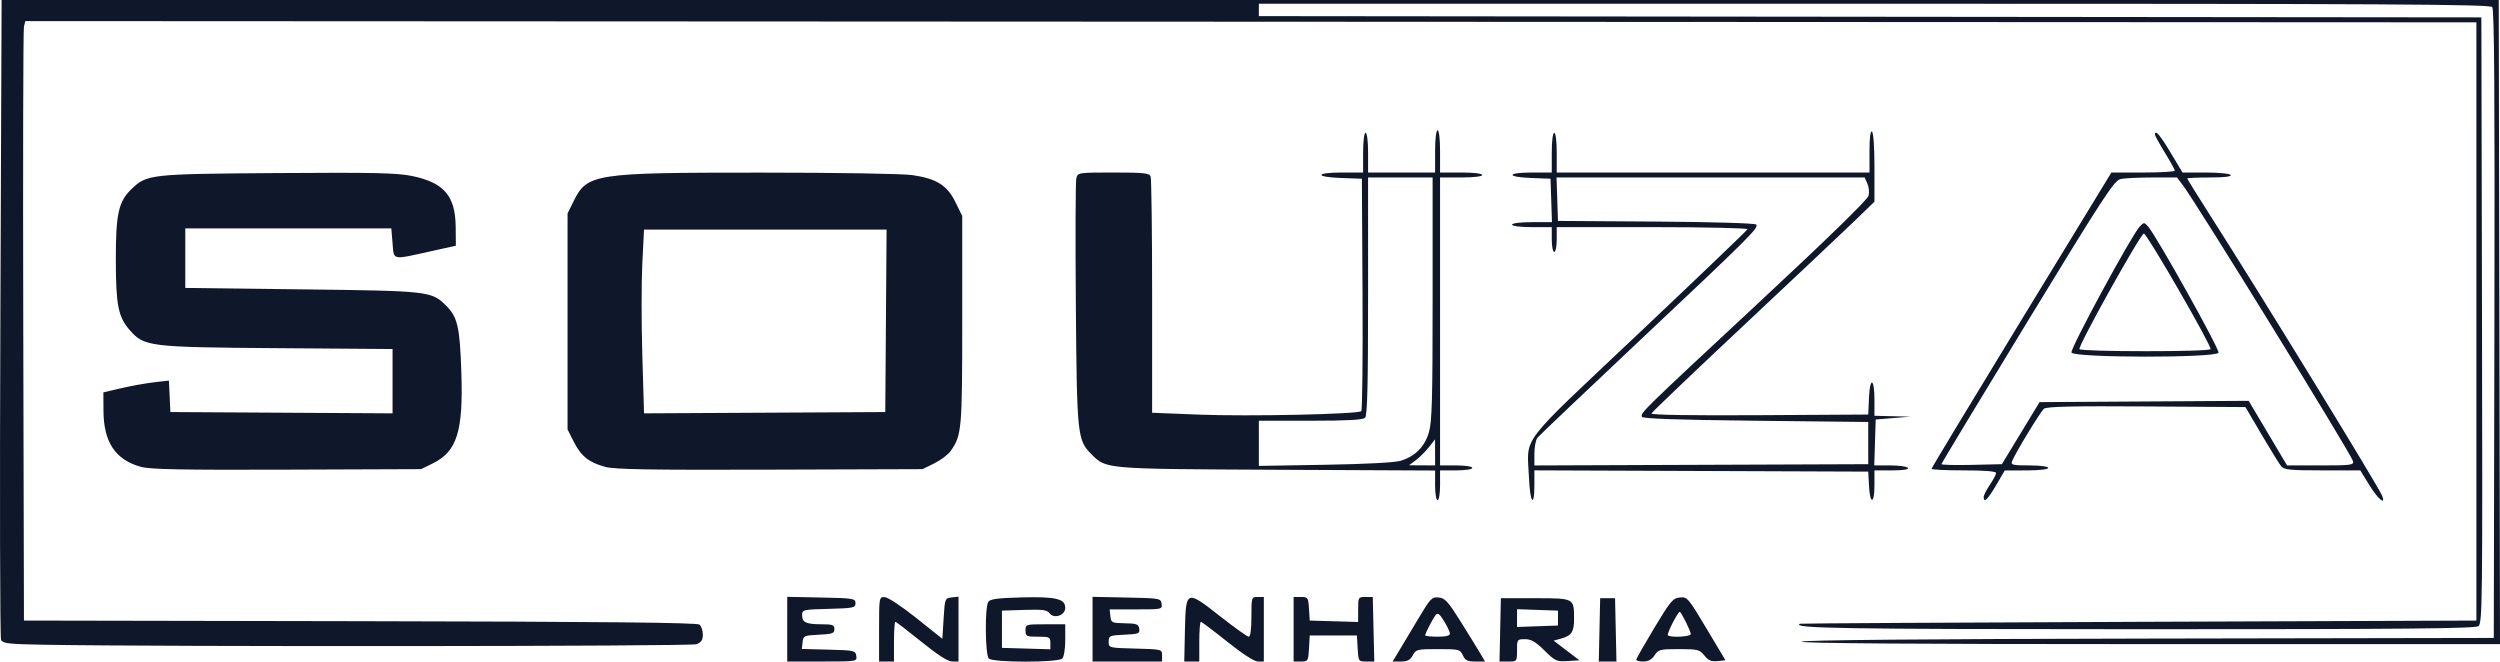
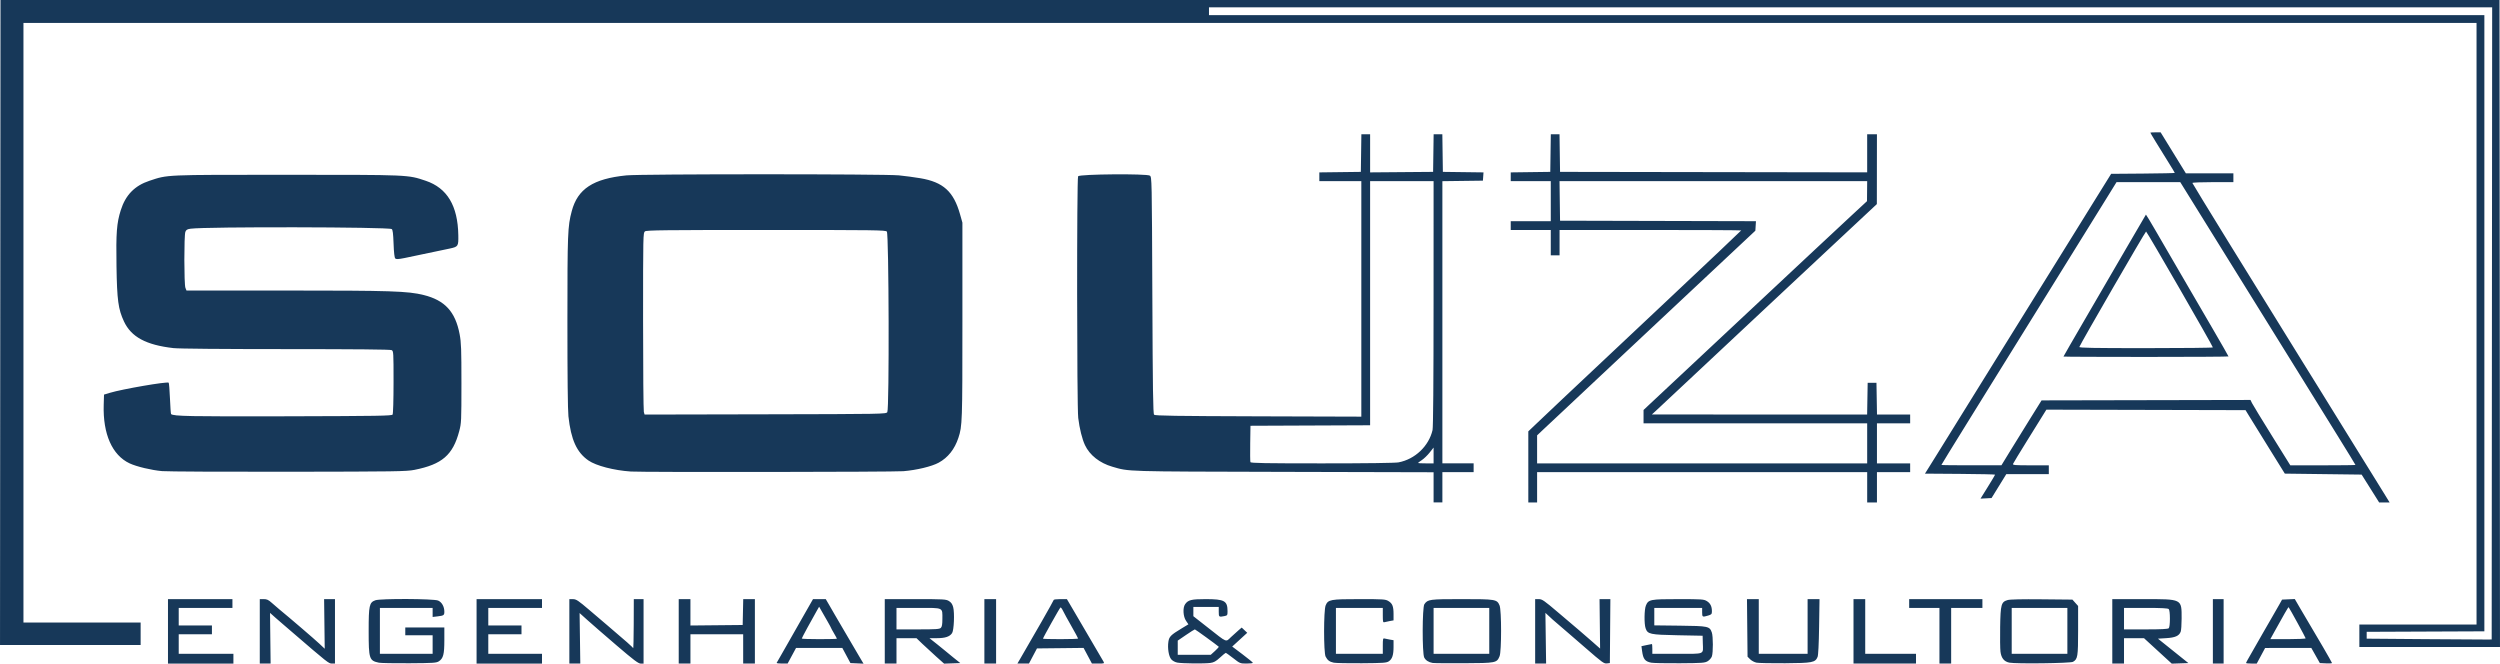
- <svg xmlns="http://www.w3.org/2000/svg" width="266.476mm" height="70.525mm" viewBox="0 0 1007.154 266.552" version="1.1" id="svg1" xml:space="preserve">
+ <svg xmlns="http://www.w3.org/2000/svg" width="191.396mm" height="50.809mm" viewBox="0 0 723.387 192.036" version="1.1" id="svg1" xml:space="preserve">
  <defs id="defs1" />
-   <g id="layer1" transform="translate(1119.702,-361.3466)">
-     <path style="fill:#0f172a;fill-opacity:1" d="m -802.555,614.819 v -13.028 l 13.75,0.278 c 12.991,0.263 13.75,0.389 13.75,2.278 0,1.858 -0.761,2.02 -10.75,2.284 -10.549,0.279 -10.75,0.328 -10.75,2.643 0,2.853 1.63,3.573 8.082,3.573 4.211,0 4.918,0.281 4.918,1.952 0,1.696 -0.819,1.991 -6.25,2.25 -5.969,0.284 -6.264,0.42 -6.563,3.013 l -0.313,2.716 10.813,0.284 c 10.353,0.272 10.827,0.38 11.133,2.534 0.318,2.242 0.269,2.25 -13.75,2.25 h -14.07 z m 37,0.028 c 0,-12.829 0.029,-12.999 2.25,-12.951 1.268,0.027 6.833,3.705 12.75,8.426 l 10.5,8.377 0.5,-8.176 c 0.491,-8.034 0.548,-8.181 3.25,-8.492 l 2.75,-0.316 v 13.066 13.066 h -2.561 c -1.711,0 -5.839,-2.655 -12.439,-8 -5.433,-4.4 -10.131,-8 -10.439,-8 -0.308,0 -0.561,3.6 -0.561,8 v 8 h -3 -3 z m 44.2,11.8 c -1.453,-1.453 -1.64,-20.555 -0.223,-22.8 0.738,-1.169 3.656,-1.571 13.235,-1.823 13.998,-0.368 17.788,0.524 17.788,4.19 0,3.081 -4.564,4.611 -6.374,2.137 -0.942,-1.288 -2.858,-1.533 -10.144,-1.296 l -8.982,0.292 v 7.5 7.5 l 9.75,0.286 9.75,0.286 v -2.536 c 0,-2.377 -0.314,-2.536 -5,-2.536 -4.667,0 -5,-0.167 -5,-2.5 0,-2.458 0.133,-2.5 8,-2.5 h 8 v 6.3 c 0,3.567 -0.521,6.821 -1.2,7.5 -1.669,1.669 -27.931,1.669 -29.6,0 z m 41.8,-11.828 v -13.028 l 13.75,0.278 c 13.401,0.271 13.758,0.335 14.07,2.528 0.314,2.212 0.141,2.25 -10.316,2.25 h -10.636 l 0.316,2.75 c 0.301,2.615 0.586,2.755 5.816,2.841 4.795,0.079 5.54,0.361 5.813,2.201 0.287,1.931 -0.221,2.135 -6,2.409 -5.987,0.284 -6.313,0.428 -6.313,2.799 0,2.494 0.026,2.501 10.75,2.784 10.684,0.282 10.75,0.299 10.75,2.75 v 2.466 h -14 -14 z m 37.22,0.278 c 0.355,-16.189 0.503,-16.242 14.454,-5.259 5.596,4.405 10.658,8.009 11.25,8.009 0.678,0 1.076,-2.957 1.076,-8 0,-7.867 0.042,-8 2.5,-8 h 2.5 v 13 13 h -2.372 c -1.464,0 -6.205,-3.063 -12.385,-8 -5.507,-4.4 -10.29,-8 -10.628,-8 -0.338,0 -0.615,3.6 -0.615,8 v 8 h -3.03 -3.03 z m 43.78,-0.25 v -13 h 2.945 c 2.804,0 2.96,0.228 3.25,4.75 l 0.305,4.75 9.75,0.286 9.75,0.286 v -5.036 c 0,-4.908 0.075,-5.036 2.944,-5.036 h 2.944 l 0.306,13.002 0.306,13.002 h -3.198 c -3.152,0 -3.202,-0.076 -3.5,-5.252 l -0.302,-5.25 h -9.5 -9.5 l -0.302,5.25 c -0.292,5.078 -0.399,5.25 -3.25,5.25 h -2.948 z m 42.452,8.75 c 1.411,-2.337 4.922,-8.208 7.802,-13.045 4.872,-8.181 5.444,-8.774 8.202,-8.5 2.558,0.255 3.792,1.621 9.004,9.964 3.322,5.318 6.853,11.056 7.847,12.75 l 1.807,3.081 h -3.896 c -3.185,0 -4.104,-0.456 -5.035,-2.5 -1.09,-2.393 -1.519,-2.5 -9.992,-2.5 -8.419,0 -8.918,0.122 -10.19,2.5 -1.023,1.911 -2.136,2.5 -4.726,2.5 h -3.388 z m 20.517,-7 c -0.017,-0.688 -1.077,-2.95 -2.354,-5.028 -1.772,-2.882 -2.565,-3.475 -3.344,-2.5 -1.191,1.491 -4.271,7.425 -4.271,8.229 0,0.302 2.25,0.55 5,0.55 3.35,0 4.99,-0.412 4.969,-1.25 z m 20.251,-1.5 0.28,-12.75 h 13.788 c 15.745,0 15.672,-0.038 15.697,8.128 0.017,5.515 -0.994,7.013 -5.554,8.233 l -2.697,0.721 5.205,3.959 5.205,3.959 -4.725,0.311 c -4.436,0.292 -5.008,0.032 -9.356,-4.25 -3.563,-3.509 -5.372,-4.561 -7.846,-4.561 -3.144,0 -3.216,0.1 -3.216,4.5 0,4.484 -0.013,4.5 -3.53,4.5 h -3.53 z m 23.28,-4.75 v -3 l -8.25,-0.29 -8.25,-0.29 v 3.581 3.581 l 8.25,-0.29 8.25,-0.29 z m 16.72,4.75 0.28,-12.75 h 3 3 l 0.28,12.75 0.28,12.75 h -3.56 -3.56 z m 14.815,12 c 0.019,-0.412 3.282,-6.15 7.25,-12.75 6.512,-10.831 7.517,-12.029 10.313,-12.302 2.987,-0.291 3.371,0.156 10.737,12.5 l 7.639,12.802 -3.217,0.331 c -2.492,0.256 -3.68,-0.251 -5.274,-2.25 -1.911,-2.396 -2.642,-2.58 -10.247,-2.58 -7.632,0 -8.301,0.17 -9.827,2.5 -1.121,1.71 -2.549,2.5 -4.523,2.5 -1.587,0 -2.869,-0.338 -2.85,-0.75 z m 21.965,-10.29 c 0,-1.197 -3.842,-8.96 -4.435,-8.96 -0.812,0 -5.332,8.9 -4.794,9.438 1.013,1.013 9.228,0.587 9.228,-0.478 z m -663.228,4.285 c -14.704,-0.258 -16.821,-0.502 -17.5,-2.019 -0.425,-0.949 -0.547,-59.326 -0.272,-129.726 l 0.5,-128 h 503 503 l 0.254,129.75 0.254,129.75 H -253.751 c -93.803,0 -140.869,-0.335 -140.207,-0.996 0.65,-0.65 49.318,-1.085 139.95,-1.25 l 138.954,-0.254 0.254,-126.393 c 0.186,-92.575 -0.048,-126.756 -0.872,-127.75 -0.943,-1.136 -41.488,-1.357 -249.004,-1.357 h -247.878 v 2.498 2.498 l 246.25,0.252 246.25,0.252 0.258,122 c 0.24,113.811 0.144,122.084 -1.441,123.25 -1.339,0.986 -30.164,1.247 -136.258,1.235 -120.446,-0.014 -140.706,-0.34 -137.059,-2.21 0.275,-0.141 61.7,-0.485 136.5,-0.765 l 136,-0.509 v -120.5 -120.5 l -493.731,-0.251 -493.731,-0.251 -0.544,2.251 c -0.299,1.238 -0.42,55.576 -0.269,120.751 l 0.274,118.5 135.402,0.254 c 98.048,0.184 135.774,0.562 136.75,1.373 0.741,0.615 1.348,2.425 1.348,4.021 0,2.2 -0.625,3.14 -2.58,3.883 -2.32,0.882 -214.644,1.056 -262.647,0.214 z m 560.228,-64.216 v -5.972 l -63.75,-0.305 c -69.588,-0.333 -68.69,-0.259 -74.617,-6.186 -5.777,-5.777 -5.935,-7.281 -6.365,-60.503 -0.215,-26.64 -0.13,-49.478 0.19,-50.75 0.573,-2.284 0.765,-2.314 14.955,-2.314 12.185,0 14.466,0.241 14.981,1.582 0.334,0.87 0.607,22.646 0.607,48.392 v 46.81 l 18.75,0.745 c 19.957,0.793 64.239,-0.155 65.51,-1.402 0.418,-0.41 0.643,-21.644 0.5,-47.186 l -0.26,-46.44 -8.25,-0.29 c -10.902,-0.384 -10.696,-2.21 0.25,-2.21 h 8.5 v -8 c 0,-4.667 0.417,-8 1,-8 0.583,0 1,3.333 1,8 v 8 h 13.5 13.5 v -8.5 c 0,-5 0.412,-8.5 1,-8.5 0.588,0 1,3.5 1,8.5 v 8.5 h 8.5 c 5,0 8.5,0.412 8.5,1 0,0.588 -3.5,1 -8.5,1 h -8.5 v 58 58 h 6.5 c 3.667,0 6.5,0.436 6.5,1 0,0.564 -2.833,1 -6.5,1 h -6.5 v 6 c 0,3.333 -0.444,6 -1,6 -0.555,0 -1,-2.657 -1,-5.971 z m -13.781,-9.924 c 5.827,-1.851 9.558,-5.614 11.265,-11.361 1.265,-4.259 1.516,-13.207 1.516,-53.925 v -48.818 h -13 -13 v 47.8 c 0,35.844 -0.3,48.1 -1.2,49 -0.856,0.857 -7.156,1.2 -22,1.2 h -20.8 v 9.096 9.096 l 26.75,-0.453 c 16.528,-0.28 28.171,-0.904 30.469,-1.634 z m 13.77,-3.354 -0.011,-5.25 -2.506,3.179 c -1.378,1.748 -3.736,4.097 -5.239,5.218 l -2.733,2.039 5.25,0.032 5.25,0.032 z m 37.851,10.5 c -0.737,-17.672 -5.175,-11.802 44.16,-58.417 23.925,-22.607 43.65,-41.492 43.833,-41.968 0.184,-0.477 -16.959,-0.865 -38.25,-0.865 h -38.583 v 5 c 0,2.75 -0.45,5 -1,5 -0.55,0 -1,-2.25 -1,-5 v -5 h -8 c -4.667,0 -8,-0.417 -8,-1 0,-0.584 3.346,-1 8.039,-1 h 8.039 l -0.289,-8.75 -0.289,-8.75 -7.75,-0.292 c -10.233,-0.386 -10.027,-2.208 0.25,-2.208 h 8 v -8 c 0,-4.667 0.417,-8 1,-8 0.583,0 1,3.333 1,8 v 8 h 63 63 v -8.559 c 0,-5.451 0.363,-8.335 1,-7.941 0.589,0.364 1,6.303 1,14.436 v 13.818 l -7.75,7.498 c -4.263,4.124 -24.4,23.107 -44.75,42.185 -20.35,19.078 -37.152,35.114 -37.337,35.636 -0.21,0.591 16.171,0.851 43.5,0.688 l 43.837,-0.261 0.296,-6.78 c 0.377,-8.617 2.204,-7.921 2.204,0.839 v 6.441 l 7.25,0.177 7.25,0.177 -7,0.573 -7,0.573 -0.288,9.25 -0.288,9.25 h 6.479 c 3.563,0 6.757,0.45 7.097,1 0.39,0.631 -1.99,1 -6.441,1 h -7.059 v 6 c 0,7.663 -1.803,7.868 -2.2,0.25 l -0.3,-5.75 -67.25,-0.257 -67.25,-0.257 v 6.007 c 0,9.306 -1.75,7.083 -2.16,-2.743 z m 136.66,-14.25 v -8.5 l -45.417,-0.5 c -31.698,-0.349 -45.528,-0.832 -45.783,-1.599 -0.545,-1.636 -0.268,-1.907 46.95,-45.845 27.816,-25.884 43.979,-41.62 44.377,-43.208 0.345,-1.373 0.129,-3.588 -0.479,-4.923 l -1.105,-2.426 h -62.06 -62.06 l 0.289,8.75 0.289,8.75 39.462,0.262 c 22.586,0.15 39.859,0.659 40.391,1.191 1.226,1.226 -2.39,4.821 -48.353,48.083 -21.175,19.931 -39.062,36.937 -39.75,37.792 -0.688,0.855 -1.25,3.721 -1.25,6.37 v 4.816 l 67.25,-0.257 67.25,-0.257 z m 46.5,21.732 c 0,-0.697 1.125,-2.924 2.5,-4.947 1.375,-2.023 2.5,-4.153 2.5,-4.732 0,-0.683 -4.563,-1.053 -13,-1.053 -7.15,0 -13,-0.287 -13,-0.638 0,-0.351 16.302,-27.351 36.227,-60 l 36.227,-59.361 h 12.773 c 7.025,0 12.773,-0.338 12.772,-0.75 -3.1e-4,-0.412 -1.8,-3.675 -3.999,-7.25 -2.199,-3.575 -3.999,-6.838 -3.999,-7.25 -0.002,-2.232 2.031,0.101 6.315,7.25 l 4.794,8 h 9.386 c 5.179,0 9.663,0.448 10.004,1 0.395,0.639 -2.656,1 -8.441,1 -4.982,0 -9.059,0.178 -9.059,0.395 0,0.217 4.125,6.855 9.167,14.75 21.126,33.081 67.99,109.495 69.392,113.149 1.517,3.954 -1.717,1.251 -5.141,-4.295 l -3.703,-6 h -15.235 c -12.951,0 -15.441,-0.248 -16.608,-1.653 -0.755,-0.909 -4.307,-6.647 -7.895,-12.75 l -6.522,-11.097 -39.861,-0.262 c -29.824,-0.196 -40.225,0.04 -41.305,0.936 -1.426,1.184 -11.666,18.036 -12.877,21.194 -0.545,1.421 0.357,1.632 6.981,1.632 4.405,0 7.607,0.421 7.607,1 0,0.589 -3.593,1.006 -8.75,1.015 l -8.75,0.015 -3.5,5.97 c -3.406,5.809 -5,7.318 -5,4.732 z m 14.923,-25.732 7.587,-12.5 42.124,-0.261 42.124,-0.261 7.736,13.011 7.736,13.011 h 13.502 c 12.405,0 13.464,-0.143 13.041,-1.763 -0.757,-2.894 -62.696,-103.349 -68.433,-110.987 l -2.441,-3.25 h -9.824 c -5.403,0 -11.156,0.266 -12.785,0.592 -2.678,0.536 -6.272,6.022 -37.625,57.44 -19.065,31.266 -34.664,57.114 -34.664,57.439 0,0.325 5.476,0.465 12.168,0.31 l 12.168,-0.281 z m 20.446,-32.479 c -0.581,-1.514 24.346,-47.521 27.528,-50.806 1.66,-1.714 1.792,-1.714 3.316,0 3.392,3.815 28.908,49.526 28.394,50.866 -0.831,2.167 -58.406,2.108 -59.238,-0.06 z m 56.028,-1.356 c 0.645,-1.044 -25.545,-46.469 -26.858,-46.582 -1.254,-0.108 -26.642,45.444 -25.951,46.562 0.683,1.105 52.126,1.125 52.809,0.02 z m -833.731,47.422 c -10.284,-2.808 -15.058,-9.914 -15.127,-22.515 l -0.041,-7.5 7.174,-1.679 c 3.946,-0.924 9.886,-1.994 13.2,-2.379 l 6.026,-0.699 0.3,6.342 0.3,6.342 44.75,0.26 44.75,0.26 v -12.955 -12.955 l -46.25,-0.345 c -51.964,-0.388 -53.771,-0.608 -59.614,-7.263 -4.675,-5.324 -5.599,-10.012 -5.619,-28.502 -0.019,-18.291 1.099,-23.342 6.264,-28.291 6.285,-6.021 7.259,-6.128 58.777,-6.487 39.223,-0.273 48.275,-0.074 54.367,1.196 12.852,2.68 17.404,8.029 17.511,20.577 l 0.064,7.495 -9.98,2.214 c -16.057,3.562 -14.937,3.793 -15.52,-3.203 l -0.5,-6 h -41.5 -41.5 v 12 12 l 47,0.57 c 51.498,0.625 52.21,0.706 58.142,6.638 4.561,4.561 5.464,8.546 6.071,26.791 0.791,23.779 -1.742,31.873 -11.47,36.664 l -4.743,2.336 -54,0.203 c -42.122,0.159 -55.063,-0.087 -58.833,-1.116 z m 187,0 c -6.59,-1.796 -9.719,-4.3 -12.667,-10.136 l -2.5,-4.948 v -43.5 -43.5 l 2.336,-4.743 c 5.589,-11.348 8.009,-11.723 75.664,-11.72 30.573,0.001 56.99,0.435 60.893,0.999 9.747,1.409 14.036,4.102 17.38,10.911 l 2.727,5.553 v 42 c 0,44.163 -0.189,46.309 -4.646,52.664 -1.027,1.465 -4.003,3.715 -6.611,5 l -4.743,2.336 -61.5,0.201 c -48.269,0.158 -62.54,-0.082 -66.333,-1.116 z m 113.095,-58.835 0.262,-36.75 h -48.86 -48.86 l -0.687,13.682 c -0.378,7.525 -0.376,24.18 0.004,37.009 l 0.69,23.327 48.594,-0.259 48.594,-0.26 z" id="path43" />
+   <g id="layer1" transform="translate(-31.98748,-25.83314)">
+     <path style="fill:#173859;fill-opacity:1" d="m 80.591,208.516 v -9.325 h 9.325 9.325 v 1.272 1.272 h -7.771 -7.771 v 2.543 2.543 h 4.804 4.804 v 1.272 1.272 h -4.804 -4.804 v 2.826 2.826 h 7.912 7.912 v 1.413 1.413 h -9.466 -9.466 z m 26.562,0 v -9.325 h 1.137 c 0.919,0 1.366,0.206 2.331,1.075 0.657,0.591 1.652,1.45 2.212,1.907 2.946,2.411 10.205,8.637 11.557,9.914 l 1.554,1.467 -0.088,-7.182 -0.088,-7.182 h 1.572 1.572 v 9.325 9.325 h -0.865 c -0.952,0 -1.139,-0.148 -11.572,-9.137 -0.39,-0.336 -1.598,-1.374 -2.684,-2.307 -1.086,-0.932 -2.04,-1.759 -2.119,-1.837 -0.079,-0.078 -0.461,-0.42 -0.848,-0.76 l -0.704,-0.619 0.084,7.33 0.084,7.33 h -1.568 -1.568 z m 34.474,9.074 c -2.813,-0.595 -2.967,-1.074 -2.967,-9.215 0,-7.377 0.183,-8.213 1.934,-8.847 1.468,-0.531 16.849,-0.466 18.148,0.077 1.082,0.452 1.817,1.761 1.817,3.234 0,1.021 -0.167,1.135 -1.971,1.349 l -1.42,0.168 v -1.311 -1.311 h -7.629 -7.629 v 6.64 6.64 h 7.629 7.629 v -2.684 -2.684 h -3.956 -3.956 v -1.13 -1.13 h 5.651 5.651 v 3.683 c 0,4.107 -0.303,5.272 -1.588,6.115 -0.71,0.465 -1.559,0.521 -8.571,0.566 -4.281,0.027 -8.229,-0.044 -8.773,-0.16 z m 28.257,-9.074 v -9.325 h 9.466 9.466 v 1.272 1.272 h -7.771 -7.771 v 2.543 2.543 h 4.804 4.804 v 1.272 1.272 h -4.804 -4.804 v 2.826 2.826 h 7.771 7.771 v 1.413 1.413 h -9.466 -9.466 z m 26.844,0 v -9.325 l 1.06,0.01 c 0.934,0.009 1.495,0.381 4.733,3.144 2.02,1.723 4.366,3.722 5.213,4.441 5.384,4.572 7.334,6.299 7.458,6.608 0.078,0.193 0.152,-2.924 0.164,-6.926 l 0.022,-7.276 h 1.413 1.413 v 9.325 9.325 h -0.837 c -0.678,0 -2.006,-1.002 -6.994,-5.277 -3.386,-2.902 -7.174,-6.191 -8.417,-7.309 l -2.261,-2.033 0.102,7.309 0.102,7.309 h -1.585 -1.585 z m 31.648,0 v -9.325 h 1.695 1.695 v 3.819 3.819 l 7.559,-0.075 7.559,-0.075 0.079,-3.744 0.079,-3.744 h 1.687 1.687 v 9.325 9.325 h -1.695 -1.695 v -4.239 -4.239 h -7.629 -7.629 v 4.239 4.239 h -1.695 -1.695 z m 28.341,9.113 c 0.065,-0.117 0.631,-1.102 1.258,-2.19 0.627,-1.088 1.504,-2.624 1.948,-3.413 0.444,-0.789 2.269,-3.997 4.057,-7.128 l 3.25,-5.693 1.847,-0.007 1.847,-0.007 1.112,1.907 c 0.612,1.049 1.253,2.162 1.425,2.473 0.172,0.311 1.436,2.473 2.81,4.804 1.373,2.331 2.901,4.938 3.396,5.793 0.494,0.855 1.188,2.037 1.543,2.628 l 0.645,1.073 -1.896,-0.084 -1.896,-0.084 -1.173,-2.19 -1.173,-2.19 h -6.696 -6.696 l -1.22,2.26 -1.22,2.26 -1.641,2.8e-4 c -0.903,1.5e-4 -1.589,-0.095 -1.524,-0.212 z m 17.435,-6.981 c 0,-0.071 -0.381,-0.776 -0.848,-1.567 -0.466,-0.791 -0.848,-1.489 -0.848,-1.551 0,-0.062 -0.423,-0.852 -0.941,-1.754 -0.518,-0.902 -1.294,-2.258 -1.725,-3.013 l -0.784,-1.373 -0.627,1.091 c -1.53,2.661 -4.399,7.955 -4.399,8.117 0,0.098 2.289,0.179 5.086,0.179 2.797,0 5.086,-0.058 5.086,-0.129 z m 13.846,-2.132 v -9.325 l 8.83,0.001 c 8.258,9.9e-4 8.889,0.037 9.734,0.552 0.649,0.396 0.996,0.894 1.23,1.763 0.438,1.628 0.232,6.663 -0.308,7.503 -0.666,1.036 -1.985,1.483 -4.378,1.483 h -2.184 l 2.226,1.76 c 1.225,0.968 2.29,1.833 2.368,1.922 0.078,0.089 1.086,0.918 2.24,1.843 l 2.099,1.681 -2.342,0.083 -2.342,0.083 -2.3,-2.052 c -1.265,-1.129 -3.063,-2.786 -3.995,-3.682 l -1.695,-1.63 -2.896,-0.004 -2.896,-0.004 v 3.673 3.673 h -1.695 -1.695 z m 16.228,-1.009 c 0.325,-0.325 0.444,-1.013 0.444,-2.562 0,-3.422 0.457,-3.211 -6.933,-3.211 h -6.348 v 3.108 3.108 h 6.196 c 5.256,0 6.264,-0.067 6.64,-0.444 z m 12.595,1.009 v -9.325 h 1.695 1.695 v 9.325 9.325 h -1.695 -1.695 z m 10.258,8.124 c 3.824,-6.526 9.805,-17.025 9.805,-17.212 0,-0.13 0.858,-0.237 1.907,-0.237 l 1.907,1.9e-4 1.455,2.472 c 4.738,8.049 8.865,15.096 9.133,15.598 0.298,0.556 0.237,0.579 -1.517,0.579 h -1.827 l -1.207,-2.265 -1.207,-2.265 -6.746,0.075 -6.746,0.075 -1.158,2.19 -1.158,2.19 h -1.673 -1.673 z m 16.869,-6.042 c 0,-0.098 -0.879,-1.719 -1.954,-3.603 -1.075,-1.883 -2.176,-3.896 -2.448,-4.472 -0.272,-0.576 -0.594,-0.986 -0.715,-0.912 -0.22,0.136 -5.056,8.771 -5.056,9.028 0,0.075 2.289,0.137 5.086,0.137 2.797,0 5.086,-0.08 5.086,-0.178 z m 28.697,6.963 c -0.656,-0.126 -1.373,-0.516 -1.745,-0.947 -0.734,-0.854 -1.117,-3.211 -0.831,-5.117 0.218,-1.451 0.7,-1.936 3.763,-3.787 l 2.029,-1.226 -0.698,-1.027 c -0.84,-1.236 -0.975,-3.765 -0.257,-4.791 0.867,-1.238 1.813,-1.474 5.912,-1.474 5.481,0 6.363,0.487 6.363,3.515 0,1.138 -0.058,1.229 -0.883,1.394 -1.606,0.321 -1.66,0.281 -1.66,-1.236 v -1.413 h -3.673 -3.673 l 1e-5,1.342 v 1.342 l 4.14,3.25 c 5.82,4.568 5.148,4.294 6.78,2.766 0.755,-0.707 1.753,-1.609 2.22,-2.006 l 0.848,-0.721 0.8,0.757 0.8,0.757 -2.173,1.989 -2.173,1.989 2.984,2.249 c 1.641,1.237 2.99,2.345 2.998,2.461 0.008,0.117 -0.822,0.212 -1.843,0.212 -1.822,0 -1.895,-0.029 -3.844,-1.554 -1.092,-0.855 -2.069,-1.55 -2.169,-1.544 -0.101,0.006 -0.852,0.624 -1.67,1.375 -1.182,1.085 -1.756,1.402 -2.795,1.544 -1.734,0.238 -8.142,0.17 -9.548,-0.1 z m 10.908,-3.372 c 0.673,-0.609 1.161,-1.162 1.084,-1.229 -0.749,-0.648 -6.766,-5.01 -6.911,-5.01 -0.105,0 -1.263,0.731 -2.573,1.625 l -2.382,1.625 -2e-5,2.049 -3e-5,2.049 h 4.78 4.78 z m 34.373,3.397 c -1.229,-0.255 -1.81,-0.688 -2.365,-1.76 -0.593,-1.147 -0.586,-13.396 0.008,-14.818 0.708,-1.694 1.378,-1.818 9.82,-1.816 6.924,9.8e-4 7.489,0.039 8.352,0.565 1.155,0.704 1.476,1.531 1.476,3.8 v 1.787 l -1.06,0.188 c -0.583,0.103 -1.282,0.253 -1.554,0.333 -0.44,0.129 -0.494,-0.09 -0.494,-1.993 v -2.138 h -6.782 -6.782 v 6.64 6.64 h 6.782 6.782 v -2.28 c 0,-2.034 0.053,-2.265 0.494,-2.144 0.272,0.075 0.971,0.216 1.554,0.314 l 1.06,0.179 v 1.923 c 0,2.359 -0.375,3.509 -1.363,4.176 -0.673,0.454 -1.534,0.516 -7.82,0.565 -3.885,0.03 -7.534,-0.043 -8.109,-0.162 z m 28.596,0.074 c -1.169,-0.208 -2.004,-0.745 -2.426,-1.561 -0.616,-1.191 -0.58,-14.547 0.041,-15.434 0.99,-1.413 1.441,-1.474 10.862,-1.474 9.8,0 10.155,0.06 10.901,1.846 0.577,1.38 0.578,13.292 10e-4,14.671 -0.814,1.949 -1.004,1.986 -10.324,2.034 -4.592,0.024 -8.667,-0.013 -9.055,-0.082 z m 16.389,-9.285 v -6.64 h -8.053 -8.053 v 6.64 6.64 h 8.053 8.053 z m 13.281,0.141 v -9.325 l 1.06,0.002 c 0.95,0.002 1.528,0.401 5.581,3.85 2.487,2.116 5.219,4.436 6.072,5.155 0.853,0.719 2.569,2.206 3.815,3.306 l 2.264,1.999 -0.08,-7.156 -0.08,-7.156 h 1.567 1.567 l -0.074,9.254 -0.074,9.254 -0.794,0.091 c -0.932,0.107 -1.179,-0.071 -6.411,-4.611 -2.098,-1.82 -4.134,-3.583 -4.524,-3.916 -2.018,-1.725 -4.677,-4.014 -4.807,-4.138 -0.081,-0.078 -0.59,-0.549 -1.131,-1.047 l -0.984,-0.906 0.102,7.334 0.102,7.334 h -1.585 -1.585 z m 33.57,9.069 c -1.782,-0.367 -2.311,-1.037 -2.619,-3.318 l -0.196,-1.455 1.449,-0.311 c 0.797,-0.171 1.507,-0.311 1.577,-0.311 0.07,0 0.127,0.636 0.127,1.413 v 1.413 h 7.187 c 8.257,0 7.506,0.315 7.42,-3.108 l -0.054,-2.119 -7.206,-0.141 c -8.031,-0.157 -8.698,-0.302 -9.294,-2.012 -0.45,-1.29 -0.394,-5.442 0.088,-6.597 0.729,-1.744 1.249,-1.847 9.404,-1.845 6.788,9.8e-4 7.354,0.04 8.216,0.565 1.02,0.622 1.476,1.53 1.476,2.939 0,0.83 -0.113,0.96 -1.092,1.253 -1.651,0.495 -1.733,0.45 -1.733,-0.944 v -1.272 h -6.923 -6.923 v 2.526 2.526 l 7.418,0.088 c 8.222,0.097 8.604,0.179 9.233,1.985 0.387,1.109 0.395,5.808 0.013,6.905 -0.16,0.459 -0.7,1.082 -1.201,1.384 -0.833,0.504 -1.525,0.555 -8.116,0.601 -3.963,0.028 -7.676,-0.047 -8.25,-0.165 z m 30.479,-0.006 c -0.596,-0.122 -1.422,-0.56 -1.837,-0.975 l -0.753,-0.753 -0.083,-8.33 -0.083,-8.33 h 1.707 1.707 v 7.912 7.912 h 7.064 7.064 v -7.912 -7.912 h 1.724 1.724 l -0.12,7.983 c -0.076,5.039 -0.239,8.264 -0.441,8.746 -0.678,1.617 -1.461,1.769 -9.387,1.827 -3.963,0.029 -7.693,-0.047 -8.289,-0.169 z m 28.069,-9.063 v -9.325 h 1.695 1.695 v 7.912 7.912 h 7.347 7.347 v 1.413 1.413 h -9.042 -9.042 z m 24.866,1.272 v -8.053 h -4.38 -4.38 v -1.272 -1.272 h 10.596 10.596 v 1.272 1.272 h -4.521 -4.521 v 8.053 8.053 h -1.695 -1.695 z m 20.22,7.785 c -1.51,-0.305 -2.329,-1.325 -2.561,-3.184 -0.102,-0.821 -0.144,-4.036 -0.092,-7.144 0.108,-6.518 0.306,-7.237 2.144,-7.777 0.701,-0.206 4.047,-0.281 9.912,-0.223 l 8.854,0.088 0.824,0.923 0.824,0.923 v 7.074 c 0,7.592 -0.116,8.303 -1.486,9.086 -0.733,0.419 -16.515,0.619 -18.419,0.234 z m 16.797,-9.198 v -6.64 h -8.053 -8.053 v 6.64 6.64 h 8.053 8.053 z m 12.998,0.141 v -9.325 l 8.83,0.001 c 11.518,0.001 11.232,-0.142 11.232,5.65 0,1.689 -0.121,3.391 -0.27,3.782 -0.459,1.208 -1.579,1.706 -4.196,1.866 l -2.385,0.146 4.403,3.532 4.403,3.532 -2.403,0.082 -2.403,0.082 -4.014,-3.681 -4.014,-3.681 -2.896,-0.004 -2.896,-0.004 v 3.673 3.673 h -1.695 -1.695 z m 16.333,-0.904 c 0.211,-0.211 0.339,-1.256 0.339,-2.769 0,-1.513 -0.128,-2.558 -0.339,-2.769 -0.243,-0.243 -2.116,-0.339 -6.64,-0.339 h -6.301 v 3.108 3.108 h 6.301 c 4.524,0 6.397,-0.096 6.64,-0.339 z m 12.772,0.904 v -9.325 h 1.554 1.554 v 9.325 9.325 h -1.554 -1.554 z m 9.607,9.167 c 0,-0.163 0.254,-0.621 2.971,-5.353 0.892,-1.554 1.911,-3.334 2.264,-3.956 0.353,-0.622 1.307,-2.275 2.121,-3.673 0.814,-1.399 1.834,-3.179 2.268,-3.956 l 0.789,-1.413 1.842,-0.083 1.842,-0.083 1.608,2.768 c 0.885,1.522 1.956,3.34 2.38,4.039 2.065,3.402 6.783,11.546 6.783,11.71 0,0.102 -0.792,0.147 -1.761,0.101 l -1.761,-0.084 -1.234,-2.19 -1.234,-2.19 -6.683,0.004 -6.683,0.004 -1.213,2.257 -1.213,2.257 h -1.542 c -0.848,0 -1.542,-0.071 -1.542,-0.158 z m 17.237,-7.149 c 0,-0.202 -4.685,-8.768 -4.934,-9.023 -0.073,-0.075 -1.557,2.503 -4.235,7.358 l -1.052,1.907 h 5.111 c 2.811,0 5.111,-0.109 5.111,-0.243 z m 15.541,-0.746 v -3.25 h 16.954 16.954 V 119.506 32.474 H 393.681 38.77 v 86.75 86.75 h 16.954 16.954 v 3.25 3.25 H 52.333 31.987 l 0.071,-93.319 0.071,-93.319 h 361.551 361.551 l 0.071,93.602 0.071,93.602 h -20.346 -20.346 z m 38.36,-90.38 0.071,-91.456 H 567.463 381.813 v 1.13 1.13 h 184.52 184.52 v 89.149 89.149 l -17.025,0.073 -17.025,0.073 v 0.989 0.989 l 17.2,0.141 c 9.46,0.078 17.598,0.129 18.085,0.114 l 0.884,-0.027 z m -306.238,47.441 v -4.367 l -43.445,-0.109 c -46.591,-0.117 -44.531,-0.055 -49.497,-1.489 -3.661,-1.056 -6.563,-3.341 -7.924,-6.237 -0.833,-1.771 -1.578,-4.769 -1.959,-7.873 -0.399,-3.256 -0.434,-69.308 -0.037,-69.937 0.398,-0.63 19.931,-0.794 20.778,-0.174 0.555,0.406 0.564,0.878 0.704,34.611 0.114,27.533 0.213,34.272 0.509,34.567 0.295,0.295 6.193,0.385 30.165,0.46 l 29.797,0.093 V 112.323 78.25 h -6.075 -6.075 v -1.266 -1.266 l 6.005,-0.076 6.005,-0.076 0.077,-5.44 0.077,-5.44 h 1.265 1.265 v 5.514 5.514 l 9.113,-0.074 9.113,-0.075 0.077,-5.44 0.077,-5.44 h 1.259 1.259 l 0.077,5.44 0.077,5.44 5.879,0.076 5.879,0.076 -0.087,1.195 -0.087,1.195 -5.863,0.076 -5.863,0.076 v 40.826 40.826 h 4.521 4.521 v 1.272 1.272 h -4.521 -4.521 v 4.38 4.38 h -1.272 -1.272 z m -10.142,-7.224 c 4.767,-0.904 8.772,-4.709 9.842,-9.351 0.184,-0.8 0.288,-13.796 0.293,-36.632 l 0.007,-35.392 h -9.184 -9.184 v 35.319 35.319 l -17.308,0.073 -17.308,0.073 -0.077,5.077 c -0.043,2.792 -0.015,5.24 0.062,5.44 0.112,0.291 4.232,0.363 20.737,0.363 12.829,0 21.172,-0.109 22.119,-0.288 z m 10.142,-1.998 v -2.286 l -1.137,1.439 c -0.626,0.791 -1.643,1.773 -2.261,2.182 -0.618,0.409 -1.123,0.79 -1.123,0.847 0,0.057 1.017,0.104 2.261,0.104 h 2.261 z m 27.41,3.308 v -10.281 l 2.049,-1.955 c 4.096,-3.907 4.262,-4.065 38.006,-35.8 11.85,-11.145 21.546,-20.322 21.546,-20.392 0,-0.07 -11.826,-0.128 -26.279,-0.128 h -26.279 v 3.673 3.673 h -1.272 -1.272 v -3.673 -3.673 h -5.793 -5.793 v -1.272 -1.272 h 5.793 5.793 v -5.793 -5.793 h -5.793 -5.793 v -1.266 -1.266 l 5.722,-0.076 5.722,-0.076 0.077,-5.44 0.077,-5.44 h 1.259 1.259 l 0.077,5.44 0.077,5.44 44.434,0.071 44.434,0.071 v -5.511 -5.511 h 1.413 1.413 l -0.013,10.102 -0.013,10.102 -10.513,9.82 c -5.782,5.401 -11.021,10.298 -11.643,10.882 -2.363,2.222 -14.052,13.163 -18.791,17.589 -2.72,2.54 -6.98,6.53 -9.466,8.866 -7.21,6.774 -12.344,11.577 -13.563,12.69 l -1.13,1.031 31.147,0.008 31.147,0.008 0.078,-4.592 0.078,-4.592 h 1.272 1.272 l 0.078,4.592 0.078,4.592 h 4.797 4.797 v 1.272 1.272 h -4.804 -4.804 v 5.793 5.793 h 4.804 4.804 v 1.272 1.272 h -4.804 -4.804 v 4.38 4.38 h -1.413 -1.413 v -4.38 -4.38 h -47.755 -47.755 v 4.38 4.38 h -1.272 -1.272 z m 98.053,-6.815 v -5.793 h -32.355 -32.355 v -1.93 -1.93 l 1.484,-1.399 c 1.685,-1.589 35.087,-32.84 39.029,-36.515 1.419,-1.323 5.372,-5.022 8.786,-8.219 3.413,-3.198 8.266,-7.721 10.783,-10.053 l 4.577,-4.239 0.025,-2.896 0.025,-2.896 h -44.511 -44.511 l 0.076,5.722 0.076,5.722 28.343,0.072 28.343,0.072 -0.085,1.374 -0.085,1.374 -21.193,19.857 c -11.656,10.921 -22.147,20.756 -23.312,21.856 -5.5,5.188 -6.926,6.527 -10.878,10.215 -2.331,2.175 -5.033,4.706 -6.005,5.625 l -1.767,1.67 v 4.053 4.053 h 47.755 47.755 z m 145.608,13.069 -2.534,-4.027 -11.112,-0.141 -11.112,-0.141 -4.649,-7.488 c -2.557,-4.118 -5.114,-8.251 -5.683,-9.184 l -1.034,-1.695 -28.816,-0.071 -28.816,-0.071 -0.745,1.201 c -0.41,0.661 -2.545,4.097 -4.744,7.636 -2.2,3.539 -4.071,6.622 -4.16,6.852 -0.138,0.36 0.571,0.418 5.097,0.418 h 5.258 v 1.272 1.272 h -6.15 -6.15 l -2.135,3.462 -2.135,3.462 -1.597,0.085 -1.597,0.085 2.111,-3.395 c 1.161,-1.867 2.111,-3.461 2.111,-3.542 0,-0.081 -4.566,-0.181 -10.147,-0.222 l -10.147,-0.074 3.262,-5.228 c 2.768,-4.436 10.899,-17.541 18.585,-29.953 1.107,-1.787 3.714,-5.983 5.793,-9.325 6.552,-10.529 14.433,-23.22 15.968,-25.714 0.813,-1.321 3.455,-5.581 5.872,-9.466 l 4.393,-7.064 9.207,-0.074 c 5.064,-0.041 9.207,-0.129 9.207,-0.195 0,-0.066 -0.78,-1.368 -1.734,-2.893 -2.852,-4.559 -5.33,-8.623 -5.33,-8.739 0,-0.06 0.668,-0.108 1.484,-0.107 l 1.484,0.002 3.652,5.932 3.652,5.932 h 6.874 6.874 v 1.272 1.272 h -5.934 c -3.264,0 -5.934,0.107 -5.934,0.238 0,0.199 17.495,28.602 31.443,51.049 2.028,3.264 4.493,7.237 5.478,8.83 0.985,1.593 2.636,4.263 3.669,5.934 1.841,2.978 3.808,6.157 7.301,11.797 0.962,1.554 2.911,4.693 4.33,6.975 1.419,2.282 3.092,4.984 3.716,6.005 l 1.136,1.856 h -1.514 -1.514 z M 613.381,156.753 c 1.243,-2.037 3.855,-6.26 5.803,-9.385 l 3.542,-5.681 30.225,-0.062 30.225,-0.062 0.443,0.91 c 0.244,0.501 2.838,4.757 5.764,9.458 l 5.321,8.548 h 9.424 c 5.183,0 9.424,-0.053 9.424,-0.117 0,-0.065 -2.432,-4.038 -5.405,-8.83 -2.973,-4.792 -6.191,-9.985 -7.151,-11.539 -0.96,-1.554 -4.233,-6.831 -7.273,-11.727 -9.637,-15.52 -19.73,-31.782 -25.387,-40.902 l -5.477,-8.83 h -9.22 -9.22 l -2.84,4.592 c -4.923,7.96 -10.422,16.825 -20.288,32.708 -5.261,8.47 -10.353,16.672 -11.313,18.226 -0.961,1.554 -5.007,8.082 -8.992,14.507 -3.985,6.424 -7.245,11.733 -7.245,11.797 0,0.064 3.91,0.112 8.689,0.106 l 8.689,-0.011 z m 15.683,-27.747 c 0,-0.059 2.84,-4.986 6.312,-10.95 3.472,-5.964 8.826,-15.166 11.898,-20.45 3.072,-5.284 5.616,-9.641 5.653,-9.681 0.037,-0.041 1.338,2.121 2.891,4.804 1.553,2.683 4.86,8.374 7.348,12.648 2.488,4.274 6.578,11.298 9.088,15.609 2.51,4.311 4.564,7.903 4.564,7.983 0,0.08 -10.745,0.144 -23.877,0.144 -13.133,0 -23.877,-0.048 -23.877,-0.107 z m 43.227,-2.648 c -0.013,-0.428 -19.076,-33.51 -19.323,-33.532 -0.208,-0.019 -18.826,32.187 -19.303,33.391 -0.111,0.281 3.851,0.353 19.246,0.353 10.663,0 19.384,-0.095 19.38,-0.212 z M 78.895,162.155 c -3.061,-0.267 -7.414,-1.307 -9.421,-2.25 -5.031,-2.365 -7.738,-8.491 -7.482,-16.935 l 0.09,-2.956 1.667,-0.507 c 3.558,-1.082 16.647,-3.336 17.047,-2.935 0.104,0.104 0.27,2.156 0.368,4.56 0.099,2.404 0.243,4.435 0.322,4.513 0.631,0.631 5.415,0.724 33.576,0.647 26.528,-0.072 30.291,-0.135 30.526,-0.506 0.154,-0.244 0.27,-4.234 0.272,-9.386 0.004,-8.573 -0.019,-8.974 -0.542,-9.254 -0.367,-0.196 -10.425,-0.293 -30.588,-0.295 -18.708,-0.001 -30.998,-0.112 -32.576,-0.293 -7.907,-0.906 -12.196,-3.219 -14.298,-7.71 -1.658,-3.544 -2.012,-6.156 -2.164,-16.014 -0.151,-9.707 0.056,-12.416 1.233,-16.164 1.382,-4.4 4.02,-7.11 8.297,-8.525 5.429,-1.795 3.985,-1.732 39.701,-1.732 35.65,0 35.022,-0.027 40.212,1.716 6.241,2.095 9.322,7.226 9.465,15.76 0.053,3.204 -0.028,3.333 -2.448,3.858 -3.486,0.757 -10.97,2.326 -13.114,2.749 -1.848,0.365 -2.409,0.389 -2.684,0.114 -0.227,-0.227 -0.397,-1.721 -0.489,-4.3 -0.105,-2.928 -0.242,-4.015 -0.53,-4.192 -1.004,-0.62 -53.732,-0.719 -58.184,-0.108 -0.991,0.136 -1.295,0.316 -1.528,0.905 -0.403,1.02 -0.391,15.188 0.013,16.206 l 0.309,0.777 28.9,0.001 c 30.267,0.001 35.136,0.16 39.708,1.293 6.167,1.528 9.196,4.829 10.432,11.364 0.449,2.376 0.518,4.27 0.518,14.186 -7.1e-4,10.978 -0.027,11.542 -0.638,13.846 -1.836,6.918 -4.955,9.615 -12.958,11.204 -2.305,0.458 -5.282,0.502 -36.419,0.548 -18.65,0.027 -35.117,-0.056 -36.593,-0.185 z m 135.635,0.118 c -4.889,-0.325 -10.053,-1.668 -12.263,-3.187 -3.399,-2.339 -5.064,-6.008 -5.805,-12.795 -0.188,-1.725 -0.298,-11.906 -0.294,-27.41 0.005,-25.684 0.077,-27.501 1.254,-31.947 1.708,-6.447 6.196,-9.386 15.815,-10.352 4.232,-0.425 74.586,-0.43 78.881,-0.005 1.698,0.168 4.466,0.538 6.153,0.823 6.653,1.123 9.651,3.845 11.516,10.457 l 0.677,2.402 v 28.399 c 0,29.364 -0.037,30.446 -1.155,33.846 -1.088,3.308 -3.02,5.746 -5.715,7.212 -2.014,1.096 -6.356,2.141 -10.225,2.462 -2.859,0.237 -75.388,0.324 -78.838,0.095 z m 74.204,-17.186 c 0.593,-0.81 0.463,-51.523 -0.134,-52.241 -0.357,-0.43 -3.146,-0.467 -34.914,-0.467 -29.384,0 -34.608,0.06 -35.075,0.401 -0.536,0.392 -0.548,0.984 -0.546,25.926 0.001,14.039 0.1,25.876 0.218,26.305 l 0.216,0.78 34.914,-0.074 c 34.361,-0.073 34.921,-0.083 35.321,-0.63 z" id="path1" />
  </g>
</svg>
